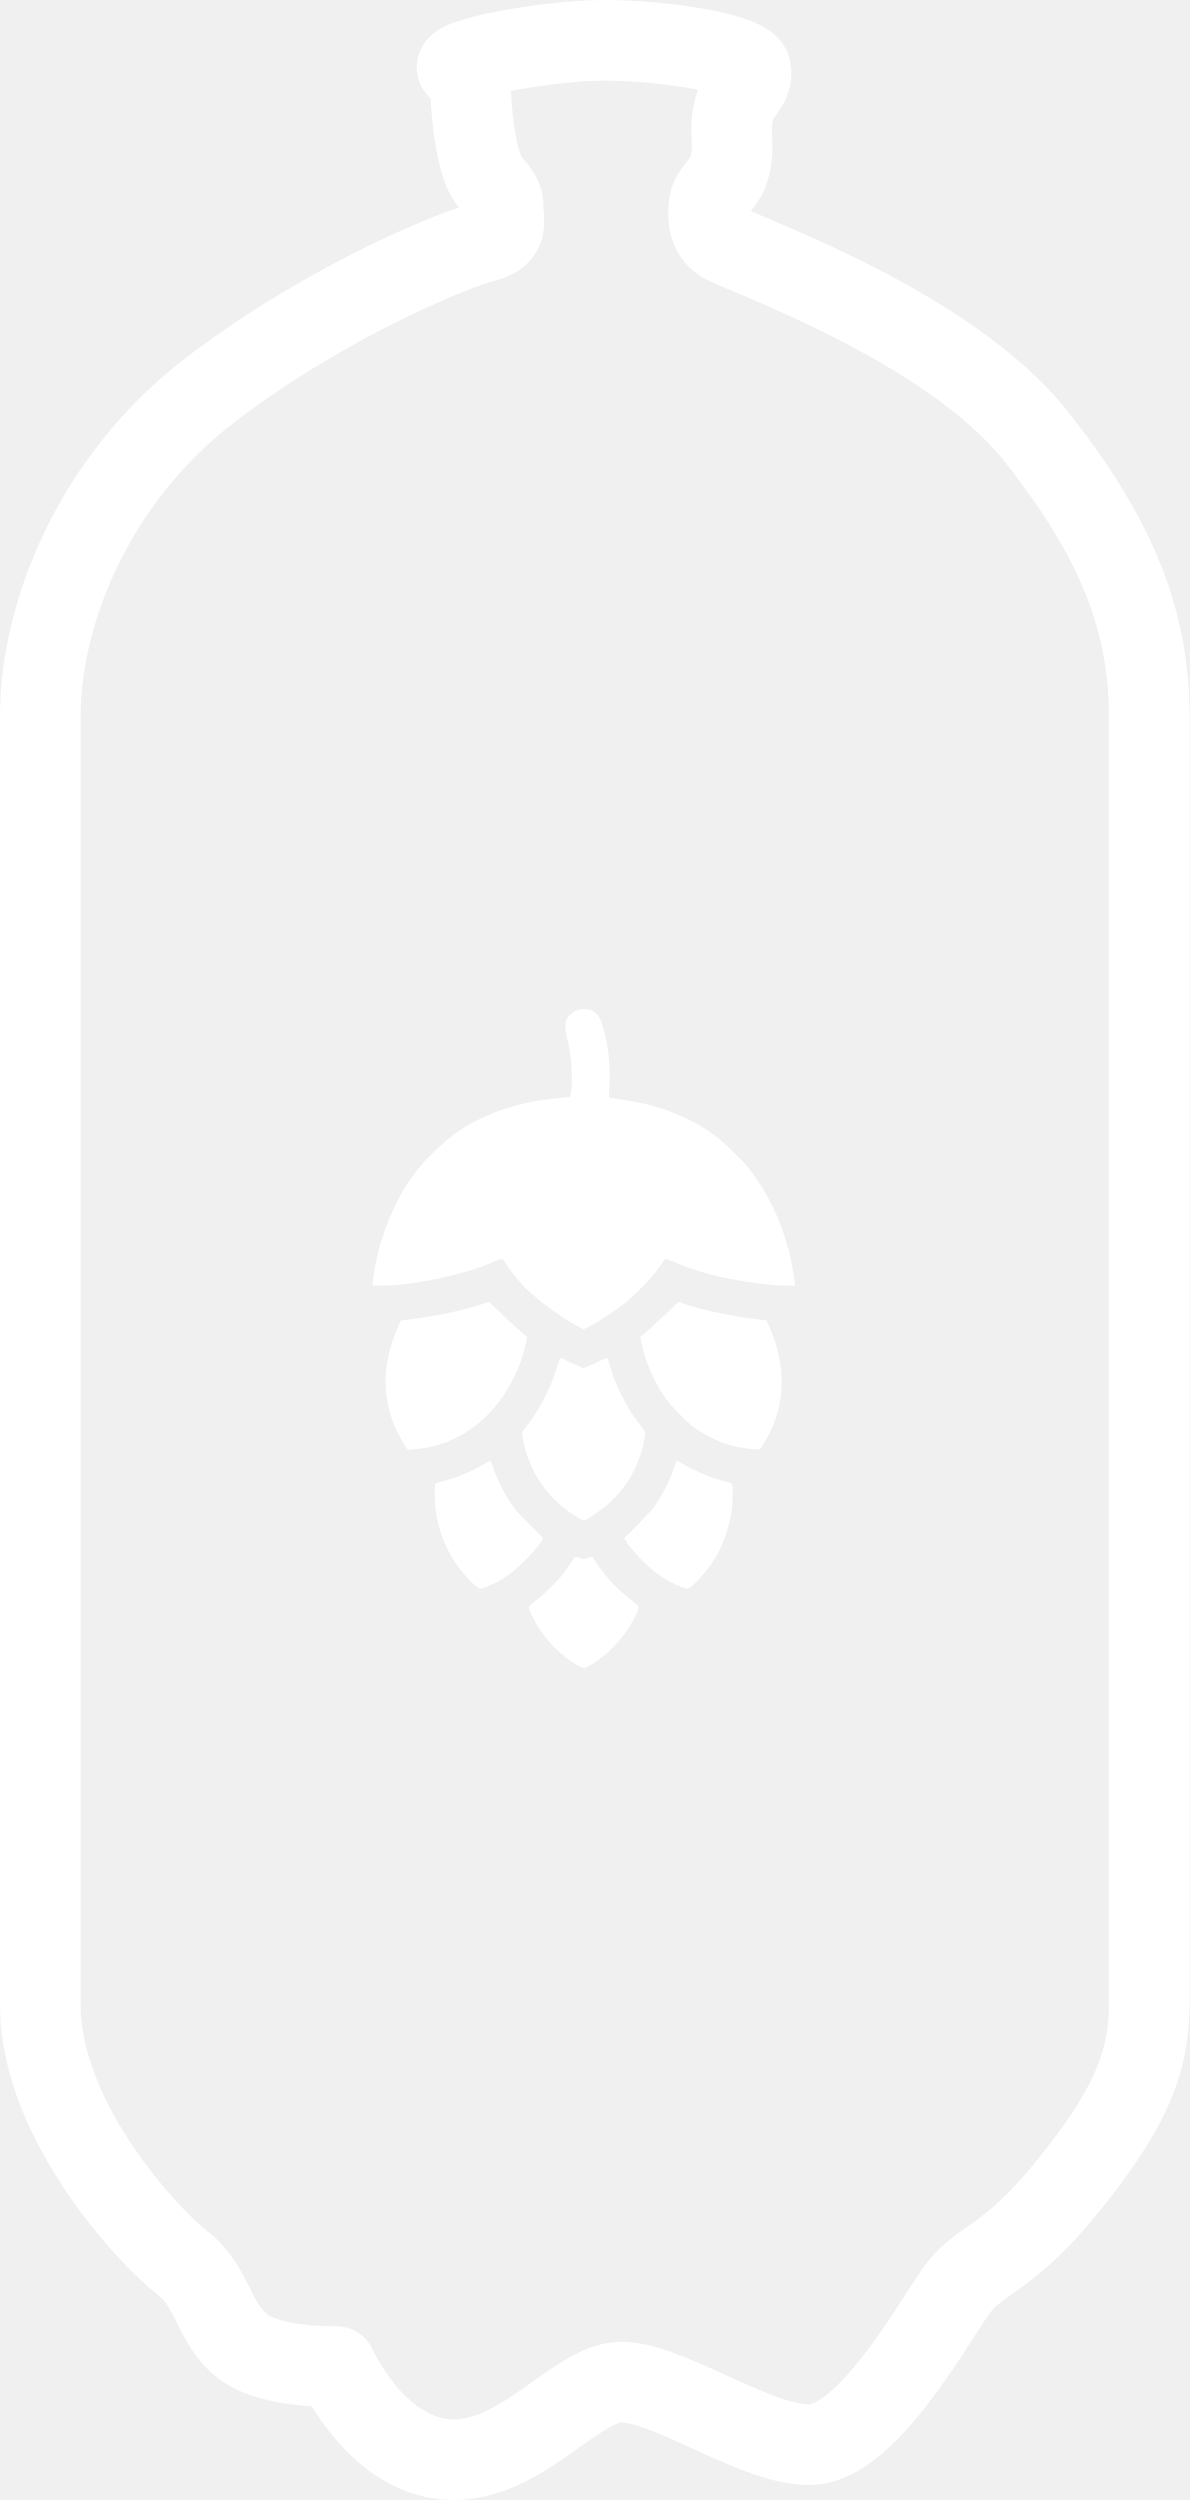
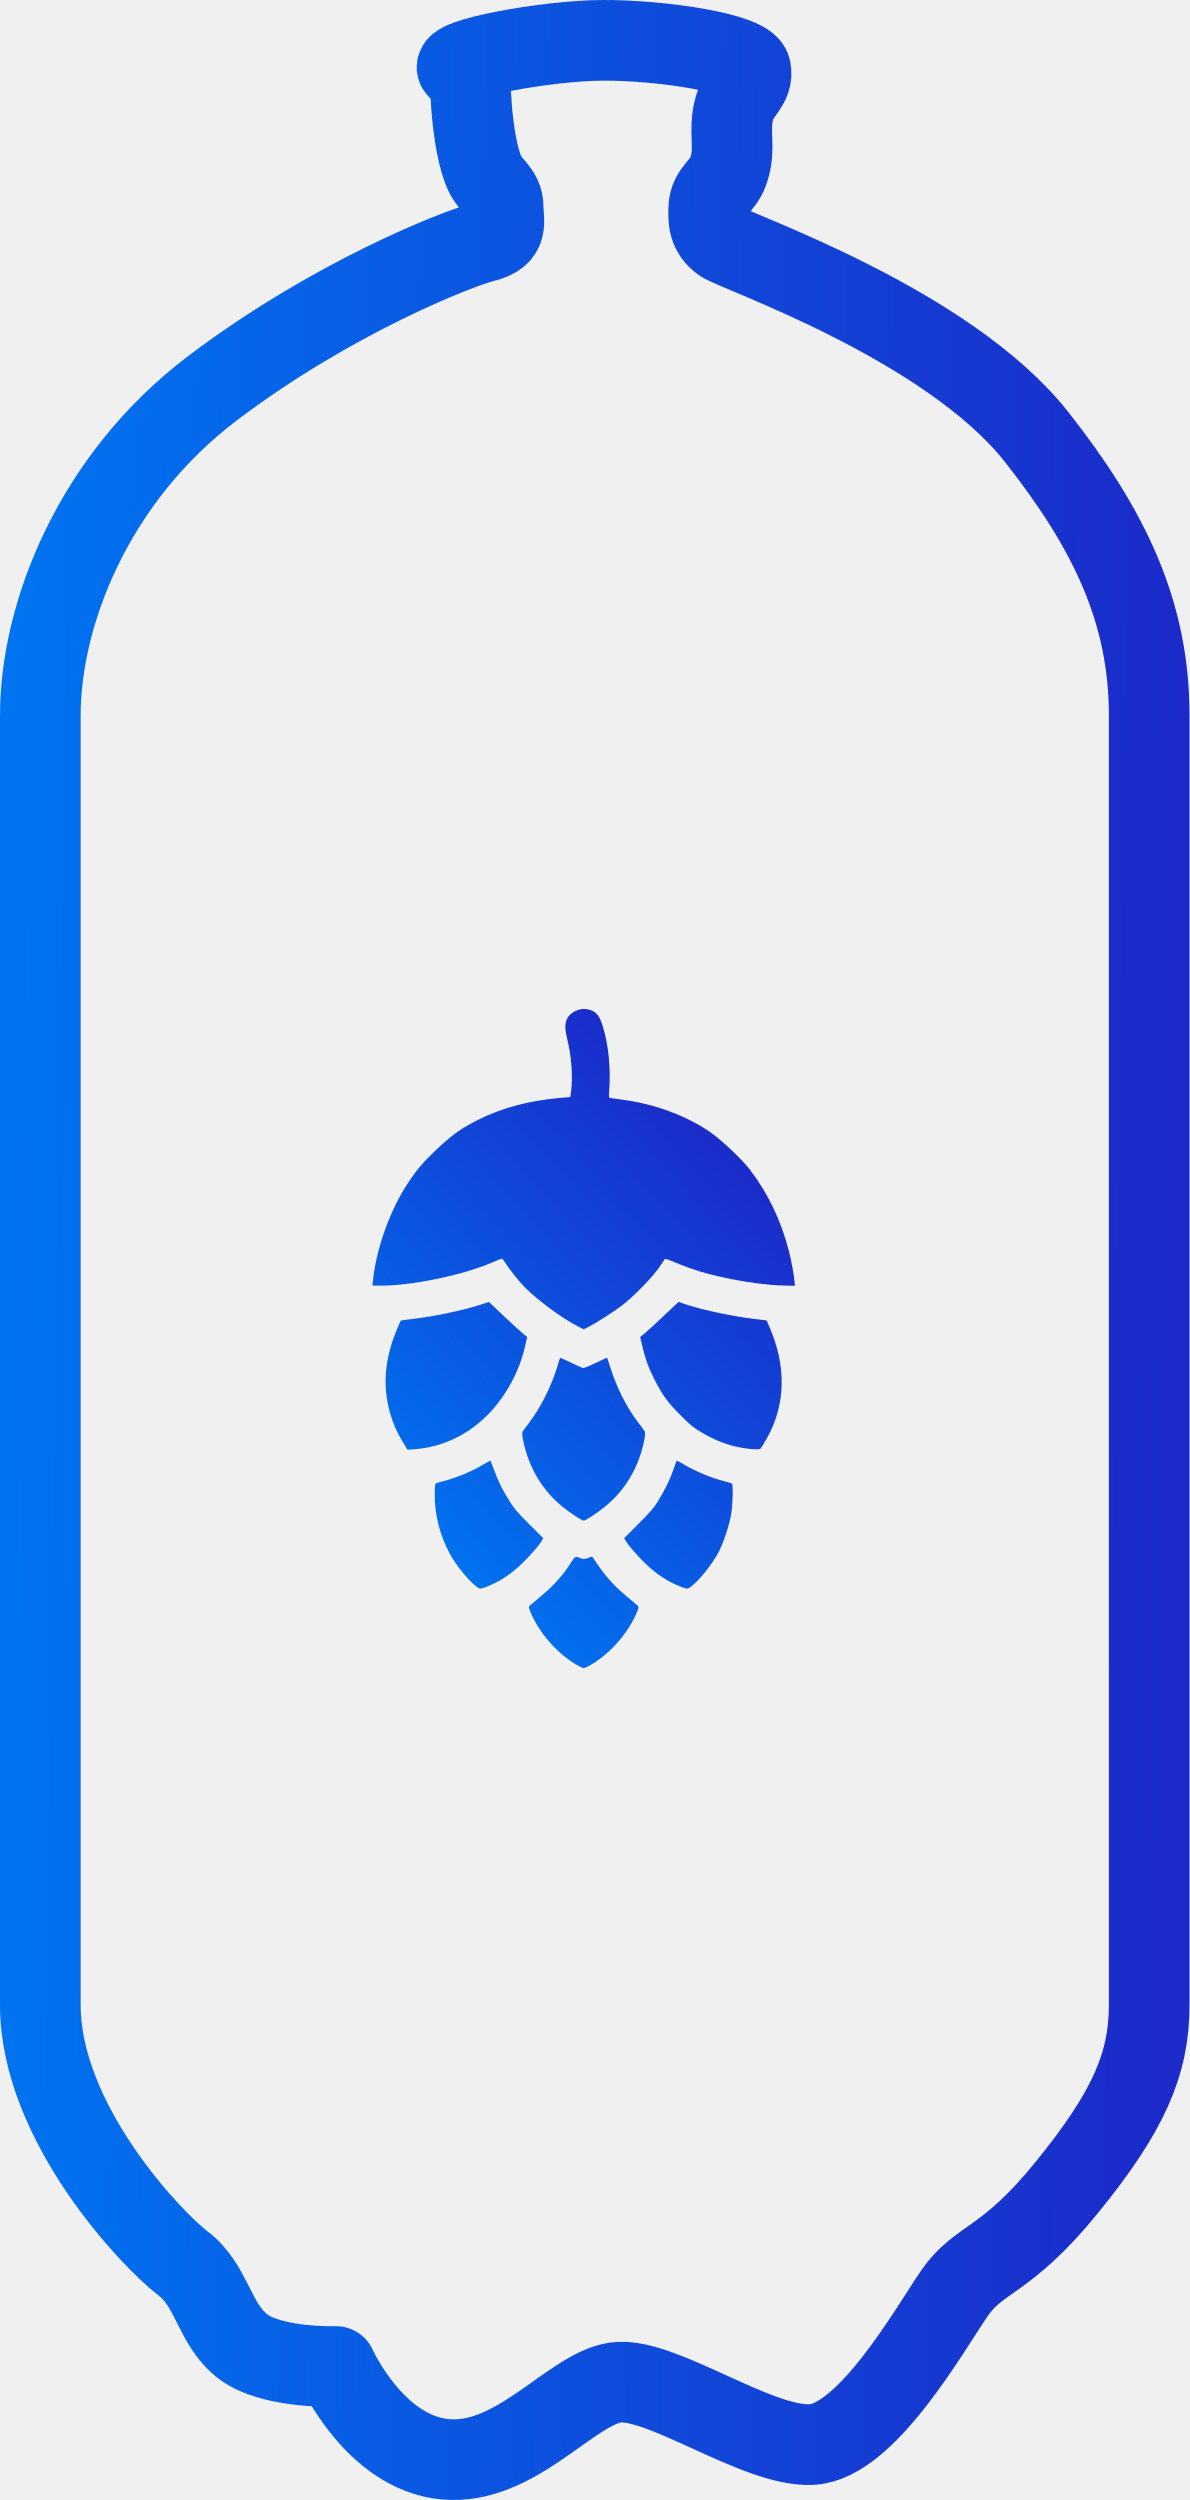
<svg xmlns="http://www.w3.org/2000/svg" width="59" height="124" viewBox="0 0 59 124" fill="none">
-   <path d="M29.898 2C32.817 1.988 37.073 2.635 37.232 3.429C37.391 4.222 36.658 4.558 36.435 5.333C36.09 6.531 36.541 7.335 36.116 8.507C35.851 9.238 35.206 9.478 35.159 10.253C35.116 10.977 35.159 11.522 35.797 11.999C36.435 12.475 46.989 16.047 51.42 21.68C55.02 26.255 57 30.349 57 35.487V99.445C57 102.39 55.958 104.75 52.912 108.5C49.867 112.25 48.57 111.954 47.338 113.75C46.106 115.546 42.986 121.091 40.277 121.25C37.568 121.409 32.767 117.855 30.536 118.172C28.305 118.49 25.595 122.299 22.087 121.981C18.579 121.664 16.667 117.379 16.667 117.379C16.667 117.379 13.468 117.486 12.034 116.375C10.6 115.264 10.547 113.375 9.061 112.25C7.574 111.125 1.999 105.317 2 99.445C2.001 93.573 2 55.25 2 35.487C2 30.5 4.601 23.75 10.547 19.25C16.493 14.75 22.725 12.316 24 11.999C25.275 11.681 24.956 11.029 24.956 10.253C24.956 9.476 24.293 9.227 24 8.507C23.453 7.166 23.362 4.857 23.362 4.857C23.362 4.857 23.362 3.905 22.725 3.429C22.087 2.952 27.041 2.012 29.898 2Z" stroke="white" stroke-width="4" stroke-linejoin="round" />
-   <path fill-rule="evenodd" clip-rule="evenodd" d="M28.131 50.516C28.013 50.744 28.012 51.035 28.127 51.499C28.351 52.406 28.424 53.448 28.317 54.193L28.286 54.413L27.775 54.457C26.249 54.59 24.897 54.95 23.729 55.536C22.875 55.964 22.405 56.299 21.646 57.021C20.96 57.673 20.672 58.012 20.214 58.709C19.339 60.041 18.668 61.917 18.5 63.501L18.472 63.763L18.799 63.767C20.367 63.787 22.933 63.258 24.448 62.603C24.666 62.508 24.863 62.43 24.887 62.428C24.912 62.426 24.977 62.5 25.033 62.592C25.229 62.913 25.745 63.565 26.028 63.849C26.675 64.499 27.884 65.391 28.639 65.775L28.951 65.934L29.197 65.81C29.562 65.626 30.424 65.075 30.837 64.762C31.404 64.332 32.389 63.325 32.697 62.858C32.837 62.647 32.964 62.461 32.98 62.445C32.995 62.429 33.178 62.487 33.386 62.575C34.377 62.99 35.09 63.205 36.28 63.445C37.193 63.63 38.151 63.746 38.897 63.763L39.426 63.775L39.409 63.567C39.381 63.23 39.252 62.53 39.134 62.07C38.736 60.522 38.094 59.185 37.173 57.987C36.773 57.467 35.703 56.467 35.153 56.102C33.971 55.316 32.488 54.769 30.965 54.558C30.655 54.515 30.354 54.473 30.296 54.464C30.203 54.45 30.193 54.421 30.21 54.209C30.306 52.98 30.183 51.766 29.866 50.802C29.698 50.293 29.475 50.089 29.041 50.046C28.697 50.012 28.281 50.227 28.131 50.516ZM19.705 65.896C19.08 67.376 18.964 68.703 19.341 70.065C19.484 70.582 19.678 71.027 19.972 71.512L20.211 71.906L20.492 71.888C22.532 71.757 24.304 70.55 25.363 68.572C25.682 67.976 25.898 67.404 26.045 66.769L26.151 66.314L25.945 66.15C25.832 66.059 25.405 65.669 24.996 65.282L24.252 64.579L23.763 64.734C22.847 65.024 21.507 65.301 20.404 65.428C20.118 65.462 19.88 65.495 19.875 65.504C19.869 65.512 19.793 65.689 19.705 65.896ZM27.625 67.834C27.359 68.726 26.818 69.807 26.279 70.521C26.152 70.69 26.007 70.883 25.957 70.95C25.881 71.054 25.882 71.141 25.965 71.522C26.251 72.834 26.906 73.922 27.895 74.73C28.264 75.032 28.861 75.423 28.952 75.423C29.048 75.423 29.656 75.021 30.042 74.701C30.99 73.918 31.631 72.861 31.918 71.605C31.994 71.273 32.015 71.065 31.978 70.998C31.947 70.942 31.796 70.734 31.642 70.537C31.096 69.835 30.565 68.782 30.27 67.817C30.189 67.551 30.115 67.336 30.106 67.338C30.097 67.339 29.844 67.459 29.545 67.603C29.246 67.748 28.965 67.861 28.922 67.854C28.878 67.848 28.606 67.727 28.317 67.586C28.028 67.444 27.786 67.338 27.778 67.349C27.77 67.359 27.702 67.578 27.625 67.834ZM21.562 74.103C21.557 75.144 21.813 76.146 22.327 77.096C22.628 77.653 23.282 78.447 23.669 78.723C23.798 78.816 23.84 78.816 24.09 78.72C24.87 78.424 25.499 77.983 26.187 77.251C26.465 76.956 26.749 76.62 26.819 76.504L26.945 76.295L26.251 75.601C25.649 74.999 25.522 74.851 25.288 74.483C24.934 73.925 24.71 73.474 24.505 72.907C24.413 72.651 24.33 72.443 24.321 72.444C24.312 72.444 24.152 72.535 23.965 72.645C23.358 73.004 22.608 73.312 21.936 73.479C21.769 73.521 21.617 73.57 21.599 73.589C21.58 73.607 21.564 73.839 21.562 74.103ZM31.859 66.768C32.015 67.43 32.151 67.807 32.446 68.391C32.86 69.208 33.104 69.545 33.76 70.2C34.273 70.713 34.378 70.799 34.781 71.037C35.453 71.434 36.028 71.662 36.676 71.789C37.18 71.888 37.657 71.916 37.722 71.852C37.754 71.82 37.898 71.583 38.044 71.325C38.965 69.688 39.013 67.779 38.181 65.859L38.023 65.493L37.382 65.415C36.277 65.281 34.802 64.965 33.982 64.686L33.655 64.575L32.908 65.28C32.498 65.668 32.07 66.06 31.957 66.15L31.752 66.315L31.859 66.768ZM28.284 77.566C27.943 78.104 27.452 78.653 26.897 79.116C26.608 79.356 26.333 79.589 26.285 79.633C26.206 79.705 26.215 79.753 26.376 80.105C26.847 81.136 27.761 82.125 28.725 82.645C28.946 82.764 28.96 82.764 29.18 82.645C30.148 82.123 31.056 81.141 31.529 80.106C31.689 79.754 31.699 79.705 31.62 79.633C31.572 79.589 31.31 79.368 31.038 79.141C30.405 78.615 29.974 78.12 29.451 77.319C29.37 77.194 29.356 77.192 29.168 77.273C29.009 77.341 28.928 77.341 28.76 77.274C28.529 77.182 28.526 77.183 28.284 77.566ZM33.395 72.911C33.222 73.411 32.972 73.917 32.622 74.478C32.412 74.814 32.273 74.974 31.668 75.583L30.959 76.295L31.086 76.505C31.155 76.62 31.439 76.956 31.717 77.252C32.406 77.984 33.035 78.424 33.814 78.721C34.065 78.817 34.106 78.817 34.236 78.724C34.627 78.444 35.233 77.709 35.592 77.078C35.855 76.617 36.185 75.641 36.272 75.064C36.347 74.568 36.369 73.654 36.307 73.592C36.287 73.572 36.134 73.522 35.968 73.481C35.29 73.312 34.458 72.966 33.883 72.615C33.717 72.513 33.573 72.441 33.563 72.454C33.553 72.466 33.477 72.672 33.395 72.911Z" fill="white" />
+   <path d="M29.898 2C32.817 1.988 37.073 2.635 37.232 3.429C37.391 4.222 36.658 4.558 36.435 5.333C36.09 6.531 36.541 7.335 36.116 8.507C35.851 9.238 35.206 9.478 35.159 10.253C35.116 10.977 35.159 11.522 35.797 11.999C36.435 12.475 46.989 16.047 51.42 21.68C55.02 26.255 57 30.349 57 35.487V99.445C57 102.39 55.958 104.75 52.912 108.5C49.867 112.25 48.57 111.954 47.338 113.75C46.106 115.546 42.986 121.091 40.277 121.25C37.568 121.409 32.767 117.855 30.536 118.172C28.305 118.49 25.595 122.299 22.087 121.981C18.579 121.664 16.667 117.379 16.667 117.379C16.667 117.379 13.468 117.486 12.034 116.375C10.6 115.264 10.547 113.375 9.061 112.25C7.574 111.125 1.999 105.317 2 99.445C2.001 93.573 2 55.25 2 35.487C2 30.5 4.601 23.75 10.547 19.25C16.493 14.75 22.725 12.316 24 11.999C25.275 11.681 24.956 11.029 24.956 10.253C24.956 9.476 24.293 9.227 24 8.507C23.453 7.166 23.362 4.857 23.362 4.857C23.362 4.857 23.362 3.905 22.725 3.429C22.087 2.952 27.041 2.012 29.898 2Z" stroke="url(#paint0_linear_1630_4499)" stroke-width="4" stroke-linejoin="round" />
+   <path fill-rule="evenodd" clip-rule="evenodd" d="M28.131 50.516C28.013 50.744 28.012 51.035 28.127 51.499C28.351 52.406 28.424 53.448 28.317 54.193L28.286 54.413L27.775 54.457C26.249 54.59 24.897 54.95 23.729 55.536C22.875 55.964 22.405 56.299 21.646 57.021C20.96 57.673 20.672 58.012 20.214 58.709C19.339 60.041 18.668 61.917 18.5 63.501L18.472 63.763L18.799 63.767C20.367 63.787 22.933 63.258 24.448 62.603C24.666 62.508 24.863 62.43 24.887 62.428C24.912 62.426 24.977 62.5 25.033 62.592C25.229 62.913 25.745 63.565 26.028 63.849C26.675 64.499 27.884 65.391 28.639 65.775L28.951 65.934L29.197 65.81C29.562 65.626 30.424 65.075 30.837 64.762C31.404 64.332 32.389 63.325 32.697 62.858C32.837 62.647 32.964 62.461 32.98 62.445C32.995 62.429 33.178 62.487 33.386 62.575C34.377 62.99 35.09 63.205 36.28 63.445C37.193 63.63 38.151 63.746 38.897 63.763L39.426 63.775L39.409 63.567C39.381 63.23 39.252 62.53 39.134 62.07C38.736 60.522 38.094 59.185 37.173 57.987C36.773 57.467 35.703 56.467 35.153 56.102C33.971 55.316 32.488 54.769 30.965 54.558C30.655 54.515 30.354 54.473 30.296 54.464C30.203 54.45 30.193 54.421 30.21 54.209C30.306 52.98 30.183 51.766 29.866 50.802C29.698 50.293 29.475 50.089 29.041 50.046C28.697 50.012 28.281 50.227 28.131 50.516ZM19.705 65.896C19.08 67.376 18.964 68.703 19.341 70.065C19.484 70.582 19.678 71.027 19.972 71.512L20.211 71.906L20.492 71.888C22.532 71.757 24.304 70.55 25.363 68.572C25.682 67.976 25.898 67.404 26.045 66.769L26.151 66.314L25.945 66.15C25.832 66.059 25.405 65.669 24.996 65.282L24.252 64.579L23.763 64.734C22.847 65.024 21.507 65.301 20.404 65.428C20.118 65.462 19.88 65.495 19.875 65.504C19.869 65.512 19.793 65.689 19.705 65.896ZM27.625 67.834C27.359 68.726 26.818 69.807 26.279 70.521C26.152 70.69 26.007 70.883 25.957 70.95C25.881 71.054 25.882 71.141 25.965 71.522C26.251 72.834 26.906 73.922 27.895 74.73C28.264 75.032 28.861 75.423 28.952 75.423C29.048 75.423 29.656 75.021 30.042 74.701C30.99 73.918 31.631 72.861 31.918 71.605C31.994 71.273 32.015 71.065 31.978 70.998C31.947 70.942 31.796 70.734 31.642 70.537C31.096 69.835 30.565 68.782 30.27 67.817C30.189 67.551 30.115 67.336 30.106 67.338C30.097 67.339 29.844 67.459 29.545 67.603C29.246 67.748 28.965 67.861 28.922 67.854C28.878 67.848 28.606 67.727 28.317 67.586C28.028 67.444 27.786 67.338 27.778 67.349C27.77 67.359 27.702 67.578 27.625 67.834ZM21.562 74.103C21.557 75.144 21.813 76.146 22.327 77.096C22.628 77.653 23.282 78.447 23.669 78.723C23.798 78.816 23.84 78.816 24.09 78.72C24.87 78.424 25.499 77.983 26.187 77.251C26.465 76.956 26.749 76.62 26.819 76.504L26.945 76.295L26.251 75.601C25.649 74.999 25.522 74.851 25.288 74.483C24.934 73.925 24.71 73.474 24.505 72.907C24.413 72.651 24.33 72.443 24.321 72.444C24.312 72.444 24.152 72.535 23.965 72.645C23.358 73.004 22.608 73.312 21.936 73.479C21.769 73.521 21.617 73.57 21.599 73.589C21.58 73.607 21.564 73.839 21.562 74.103ZM31.859 66.768C32.015 67.43 32.151 67.807 32.446 68.391C32.86 69.208 33.104 69.545 33.76 70.2C34.273 70.713 34.378 70.799 34.781 71.037C35.453 71.434 36.028 71.662 36.676 71.789C37.18 71.888 37.657 71.916 37.722 71.852C37.754 71.82 37.898 71.583 38.044 71.325C38.965 69.688 39.013 67.779 38.181 65.859L38.023 65.493L37.382 65.415C36.277 65.281 34.802 64.965 33.982 64.686L33.655 64.575L32.908 65.28C32.498 65.668 32.07 66.06 31.957 66.15L31.752 66.315L31.859 66.768ZM28.284 77.566C27.943 78.104 27.452 78.653 26.897 79.116C26.608 79.356 26.333 79.589 26.285 79.633C26.206 79.705 26.215 79.753 26.376 80.105C26.847 81.136 27.761 82.125 28.725 82.645C28.946 82.764 28.96 82.764 29.18 82.645C30.148 82.123 31.056 81.141 31.529 80.106C31.689 79.754 31.699 79.705 31.62 79.633C31.572 79.589 31.31 79.368 31.038 79.141C30.405 78.615 29.974 78.12 29.451 77.319C29.37 77.194 29.356 77.192 29.168 77.273C29.009 77.341 28.928 77.341 28.76 77.274C28.529 77.182 28.526 77.183 28.284 77.566ZM33.395 72.911C33.222 73.411 32.972 73.917 32.622 74.478C32.412 74.814 32.273 74.974 31.668 75.583L30.959 76.295L31.086 76.505C31.155 76.62 31.439 76.956 31.717 77.252C32.406 77.984 33.035 78.424 33.814 78.721C34.065 78.817 34.106 78.817 34.236 78.724C34.627 78.444 35.233 77.709 35.592 77.078C35.855 76.617 36.185 75.641 36.272 75.064C36.347 74.568 36.369 73.654 36.307 73.592C36.287 73.572 36.134 73.522 35.968 73.481C35.29 73.312 34.458 72.966 33.883 72.615C33.717 72.513 33.573 72.441 33.563 72.454C33.553 72.466 33.477 72.672 33.395 72.911Z" fill="url(#paint1_linear_1630_4499)" />
+   <defs>
+     <linearGradient id="paint0_linear_1630_4499" x1="57.839" y1="85.623" x2="0.558" y2="84.799" gradientUnits="userSpaceOnUse">
+       <stop stop-color="#1B2AC9" />
+       <stop offset="1" stop-color="#0073F0" />
+     </linearGradient>
+     <linearGradient id="paint1_linear_1630_4499" x1="41.201" y1="61.372" x2="22.742" y2="78.708" gradientUnits="userSpaceOnUse">
+       <stop stop-color="#1B2AC9" />
+       <stop offset="1" stop-color="#0073F0" />
+     </linearGradient>
+   </defs>
</svg>
